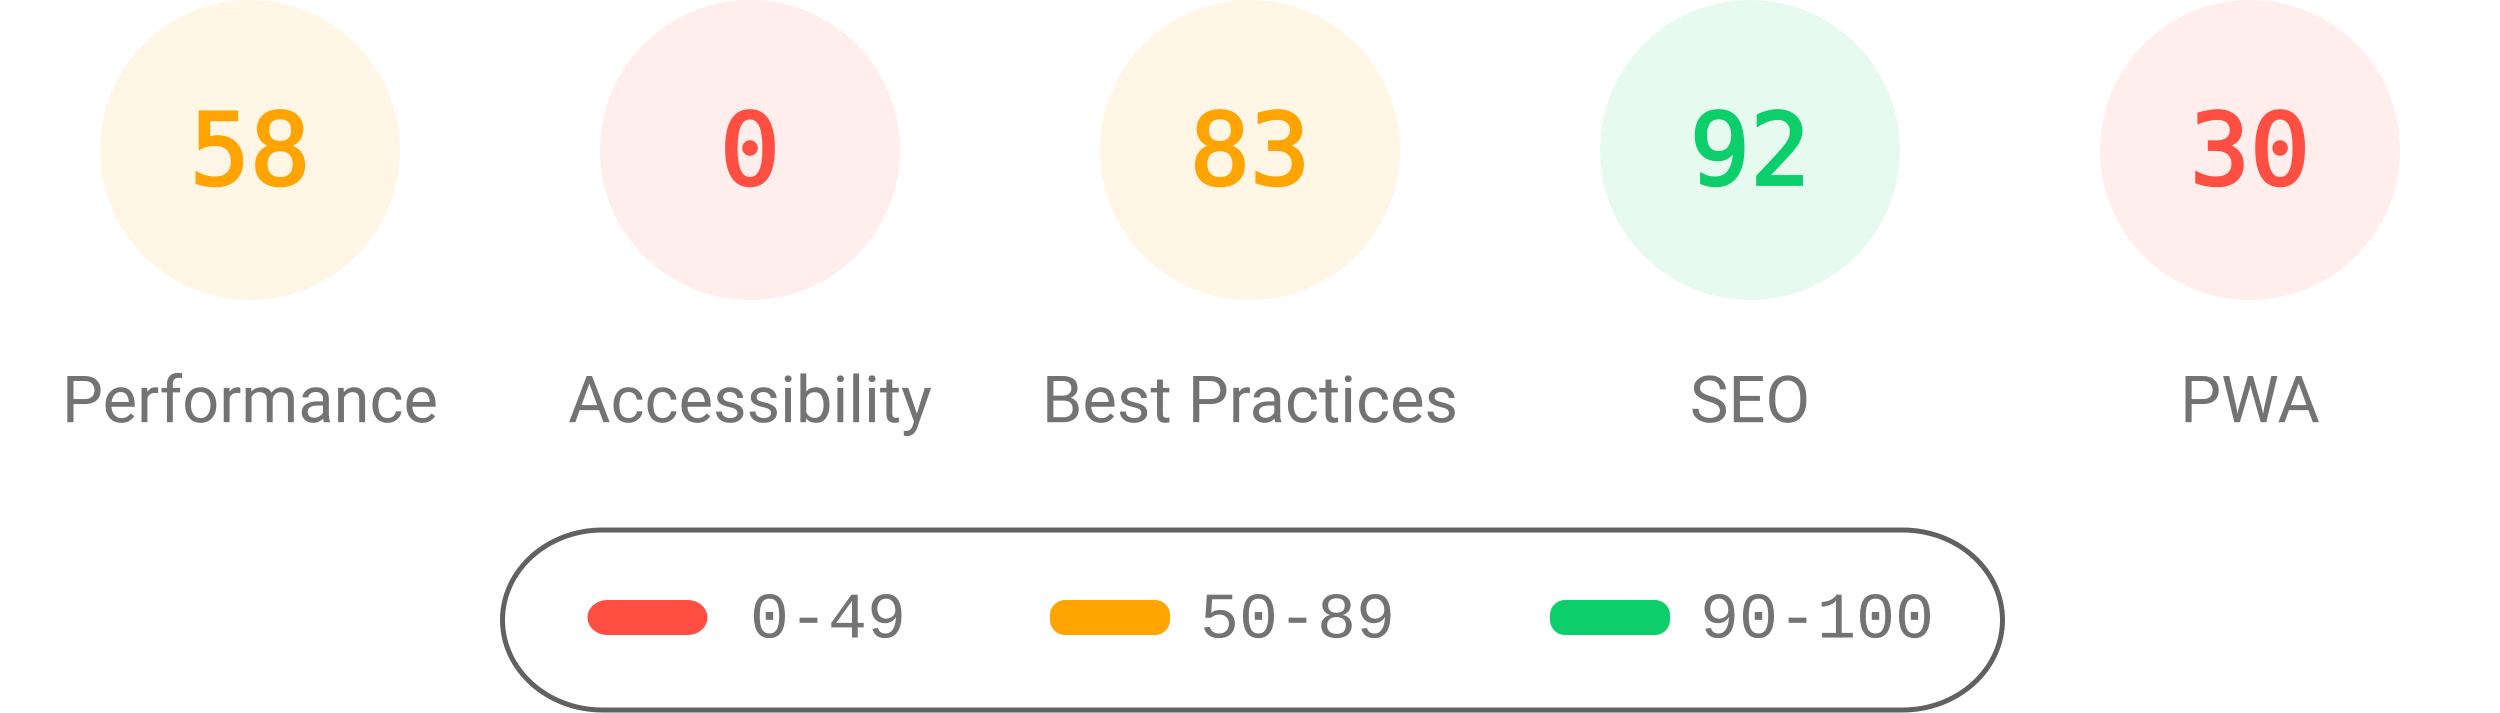
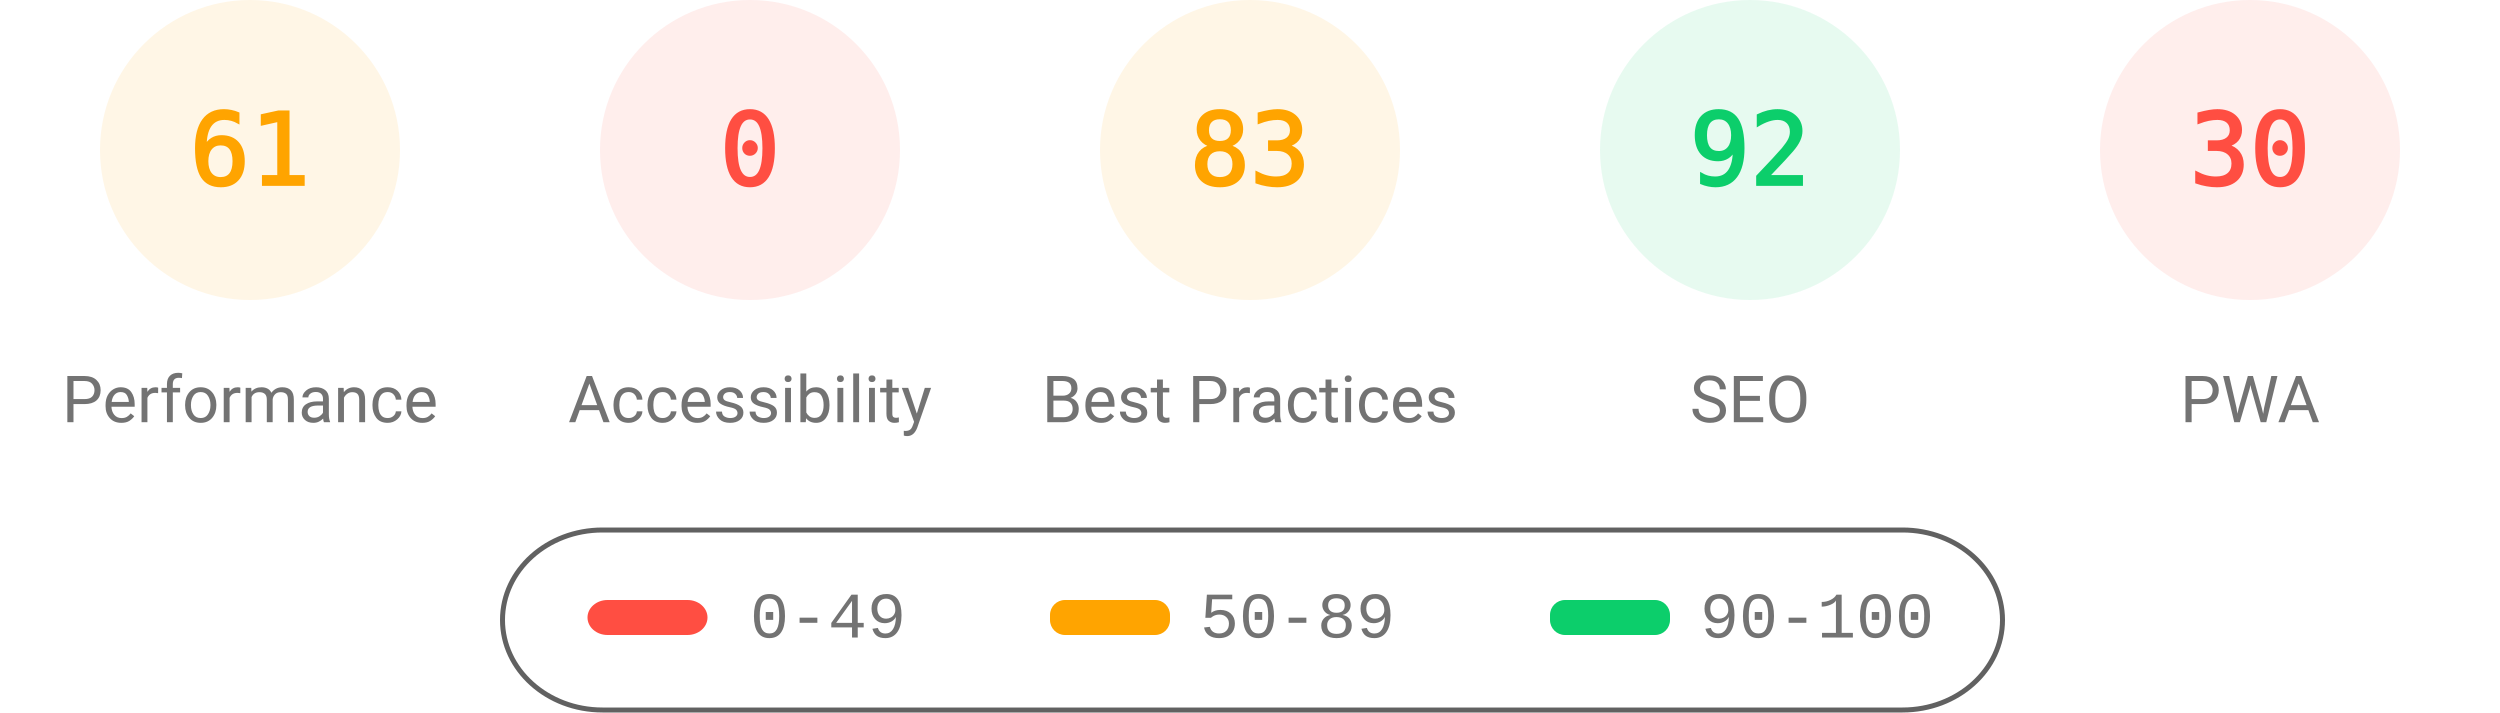
<svg xmlns="http://www.w3.org/2000/svg" fill="none" width="1000" height="285">
  <style>.gauge-base{opacity:.1}.gauge-arc{fill:none;animation-delay:250ms;stroke-linecap:round;transform:rotate(-90deg);transform-origin:100px 60px;animation:load-gauge 1s ease forwards}.guage-text{font-size:40px;font-family:monospace;text-align:center}.guage-red{color:#ff4e42;fill:#ff4e42;stroke:#ff4e42}.guage-orange{color:#ffa400;fill:#ffa400;stroke:#ffa400}.guage-green{color:#0cce6b;fill:#0cce6b;stroke:#0cce6b}.guage-undefined{color:#5c5c5c;fill:#5c5c5c;stroke:#5c5c5c}.guage-title{color:#737373;fill:#737373;stroke:none;font-size:26px;line-height:26px;font-family:Roboto,Halvetica,Arial,sans-serif}@keyframes load-gauge{from{stroke-dasharray:0 352.858}}</style>
  <svg class="guage-div guage-perf guage-orange" viewBox="0 0 200 200" width="200" height="200">
    <circle class="gauge-base" r="56" cx="100" cy="60" stroke-width="8" />
-     <circle class="gauge-arc guage-arc-1" r="56" cx="100" cy="60" stroke-width="8" style="stroke-dasharray:204.078,351.858" />
-     <text class="guage-text" x="100" y="60" alignment-baseline="central" dominant-baseline="central" text-anchor="middle">58</text>
+     <circle class="gauge-arc guage-arc-1" r="56" cx="100" cy="60" stroke-width="8" style="stroke-dasharray:214.633,351.858" />
+     <text class="guage-text" x="100" y="60" alignment-baseline="central" dominant-baseline="central" text-anchor="middle">61</text>
    <text class="guage-title" x="100" y="160" alignment-baseline="central" dominant-baseline="central" text-anchor="middle">Performance</text>
  </svg>
  <svg class="guage-div guage-acc guage-red" viewBox="0 0 200 200" width="200" height="200" x="200">
    <circle class="gauge-base" r="56" cx="100" cy="60" stroke-width="8" />
    <circle class="gauge-arc guage-arc-2" r="56" cx="100" cy="60" stroke-width="8" style="stroke-dasharray:0,351.858" />
    <text class="guage-text" x="100" y="60" alignment-baseline="central" dominant-baseline="central" text-anchor="middle">0</text>
    <text class="guage-title" x="100" y="160" alignment-baseline="central" dominant-baseline="central" text-anchor="middle">Accessibility</text>
  </svg>
  <svg class="guage-div guage-best guage-orange" viewBox="0 0 200 200" width="200" height="200" x="400">
    <circle class="gauge-base" r="56" cx="100" cy="60" stroke-width="8" />
    <circle class="gauge-arc guage-arc-3" r="56" cx="100" cy="60" stroke-width="8" style="stroke-dasharray:292.042,351.858" />
    <text class="guage-text" x="100" y="60" alignment-baseline="central" dominant-baseline="central" text-anchor="middle">83</text>
    <text class="guage-title" x="100" y="160" alignment-baseline="central" dominant-baseline="central" text-anchor="middle">Best Practices</text>
  </svg>
  <svg class="guage-div guage-seo guage-green" viewBox="0 0 200 200" width="200" height="200" x="600">
    <circle class="gauge-base" r="56" cx="100" cy="60" stroke-width="8" />
    <circle class="gauge-arc guage-arc-4" r="56" cx="100" cy="60" stroke-width="8" style="stroke-dasharray:323.709,351.858" />
    <text class="guage-text" x="100" y="60" alignment-baseline="central" dominant-baseline="central" text-anchor="middle">92</text>
    <text class="guage-title" x="100" y="160" alignment-baseline="central" dominant-baseline="central" text-anchor="middle">SEO</text>
  </svg>
  <svg class="guage-div guage-pwa guage-red" viewBox="0 0 200 200" width="200" height="200" x="800">
    <circle class="gauge-base" r="56" cx="100" cy="60" stroke-width="8" />
    <circle class="gauge-arc guage-arc-4" r="56" cx="100" cy="60" stroke-width="8" style="stroke-dasharray:105.557,351.858" />
    <text class="guage-text" x="100" y="60" alignment-baseline="central" dominant-baseline="central" text-anchor="middle">30</text>
    <text class="guage-title" x="100" y="160" alignment-baseline="central" dominant-baseline="central" text-anchor="middle">PWA</text>
  </svg>
  <svg width="604" height="76" x="200" y="210">
    <path fill="none" id="canvas_background" d="M-1-1h604v80H-1z" />
    <rect fill-opacity="0" stroke="#616161" stroke-width="2" rx="40" id="svg_2" height="72" width="600" y="2" x="1" fill="#000" />
    <rect stroke="#000" rx="8" id="svg_3" height="14" width="48" y="30" x="35" stroke-opacity="null" stroke-width="0" fill="#ff4e42" />
    <rect stroke="#000" rx="6" id="svg_4" height="14" width="48" y="30" x="220" stroke-opacity="null" stroke-width="0" fill="#ffa400" />
    <rect stroke="#000" rx="6" id="svg_5" height="14" width="48" y="30" x="420" stroke-opacity="null" stroke-width="0" fill="#0cce6b" />
    <text xml:space="preserve" text-anchor="start" font-family="'Courier New', Courier, monospace" font-size="26" id="svg_6" y="45" x="100" stroke-opacity="null" stroke-width="0" stroke="#000" fill="#737373">0-49</text>
    <text xml:space="preserve" text-anchor="start" font-family="'Courier New', Courier, monospace" font-size="26" id="svg_7" y="45" x="280" stroke-opacity="null" stroke-width="0" stroke="#000" fill="#737373">50-89</text>
    <text xml:space="preserve" text-anchor="start" font-family="'Courier New', Courier, monospace" font-size="26" id="svg_8" y="45" x="480" stroke-opacity="null" stroke-width="0" stroke="#000" fill="#737373">90-100</text>
  </svg>
</svg>
